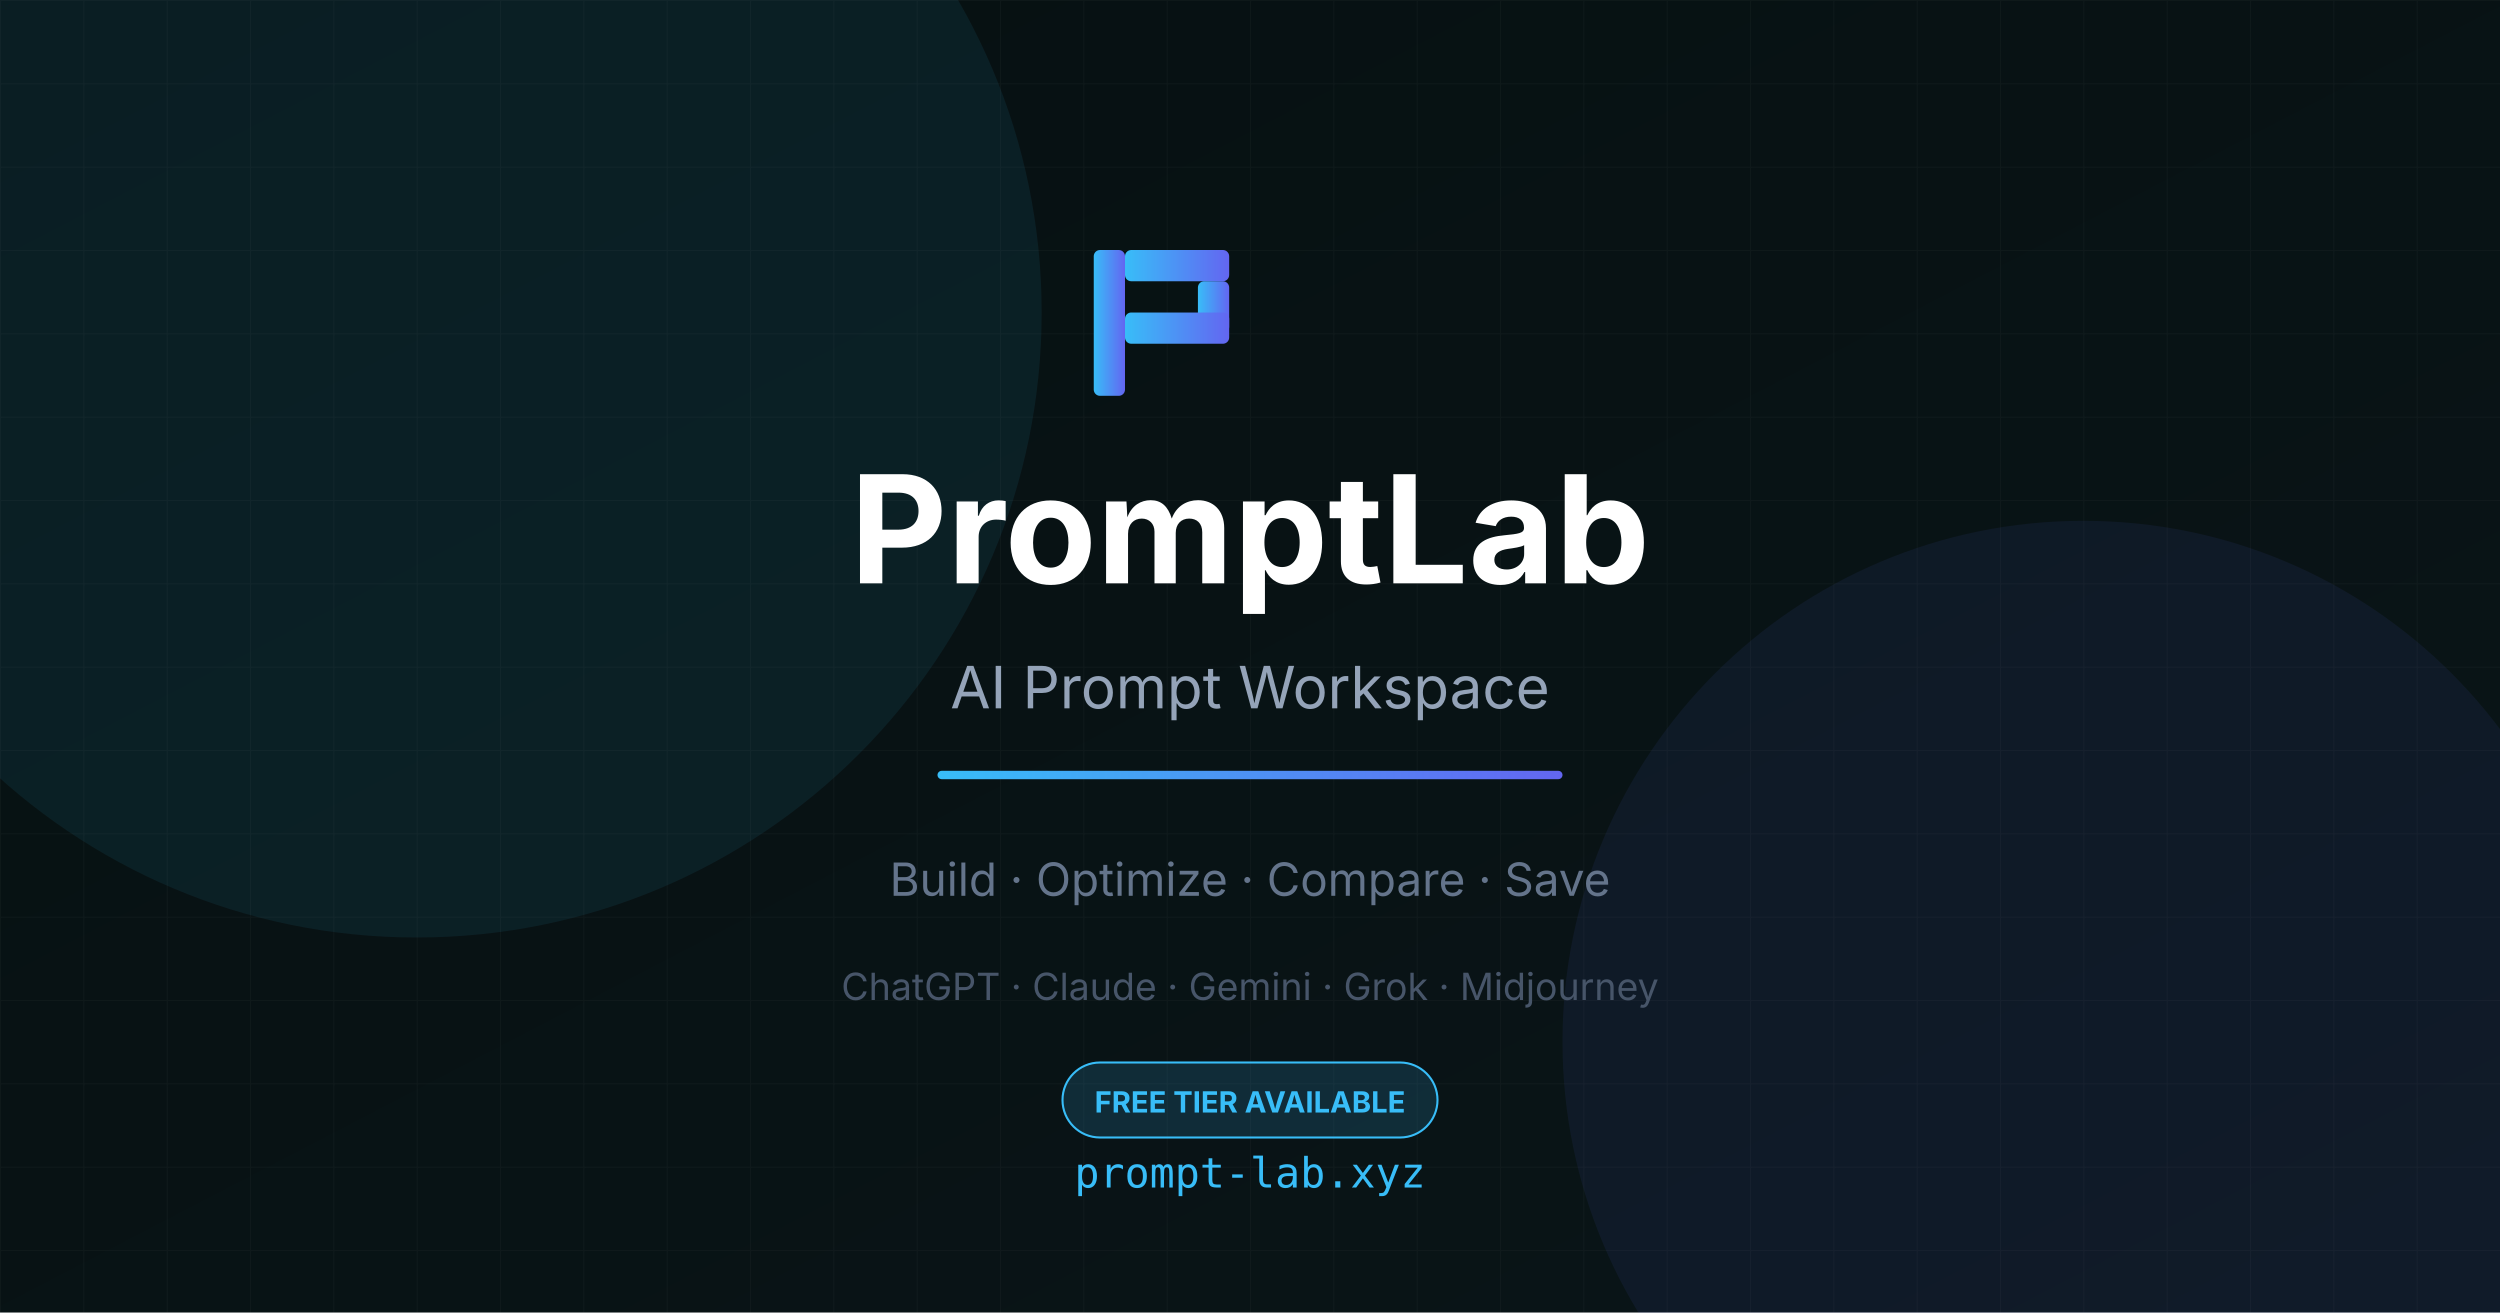
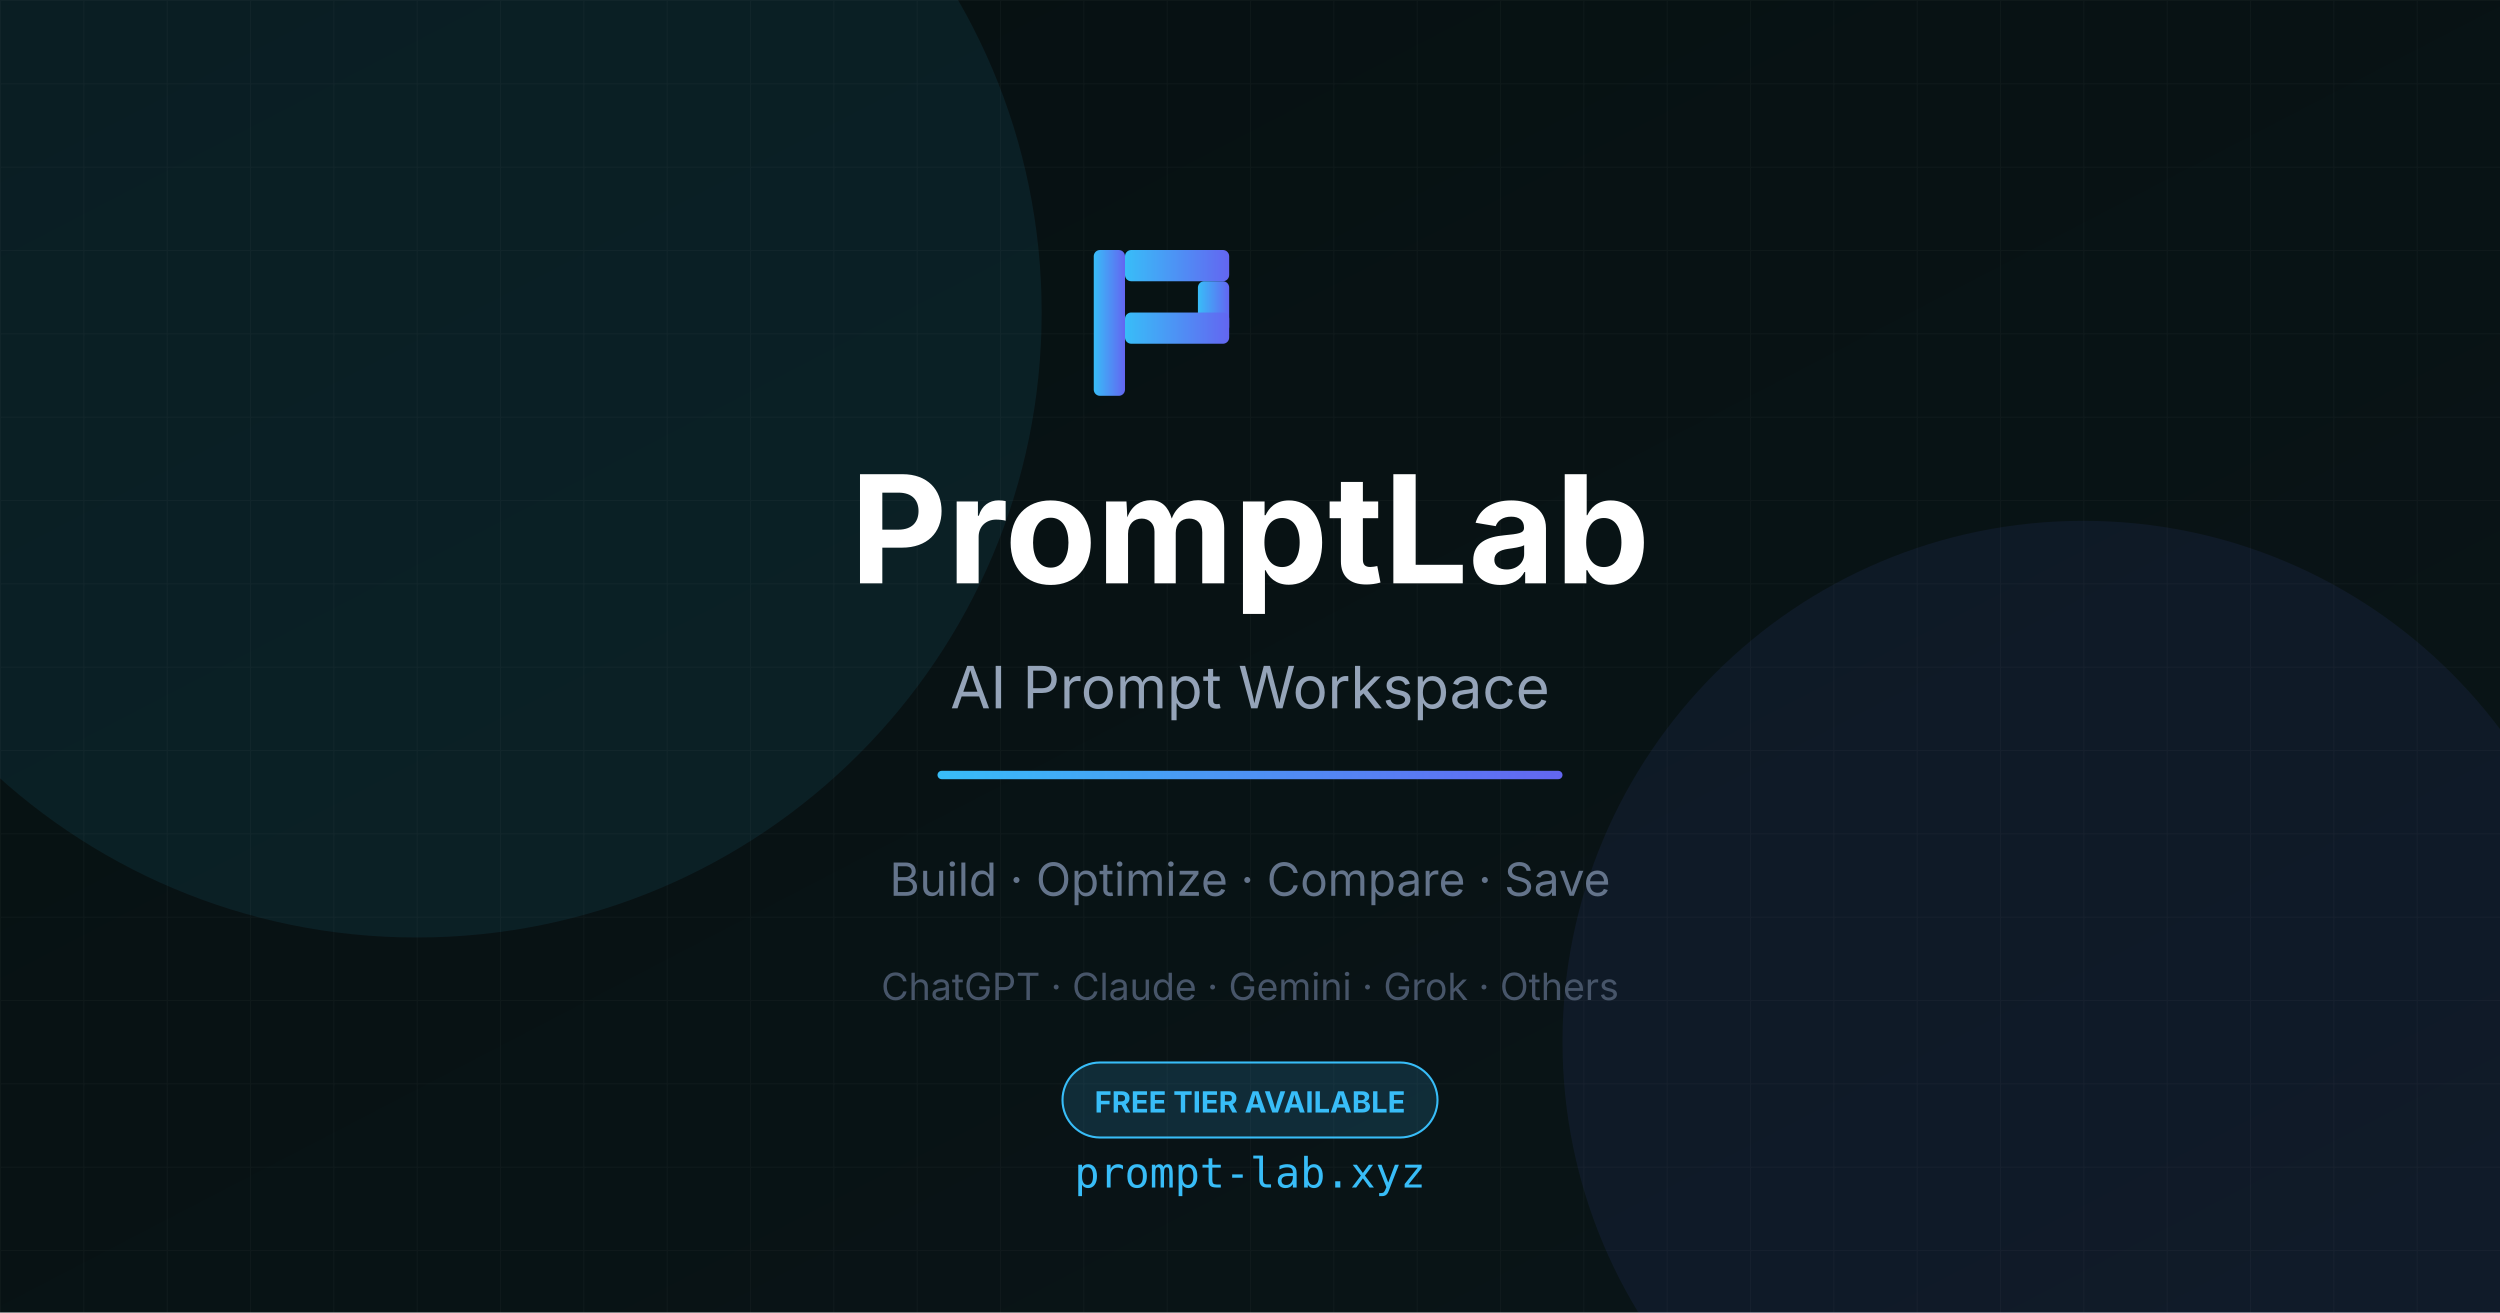
<svg xmlns="http://www.w3.org/2000/svg" width="1200" height="630" viewBox="0 0 1200 630">
  <defs>
    <linearGradient id="bg" x1="0%" y1="0%" x2="100%" y2="100%">
      <stop offset="0%" style="stop-color:#061011" />
      <stop offset="100%" style="stop-color:#0a1518" />
    </linearGradient>
    <linearGradient id="accent" x1="0%" y1="0%" x2="100%" y2="0%">
      <stop offset="0%" style="stop-color:#38bdf8" />
      <stop offset="100%" style="stop-color:#6366f1" />
    </linearGradient>
  </defs>
  <rect width="1200" height="630" fill="url(#bg)" />
  <circle cx="200" cy="150" r="300" fill="rgba(56,189,248,0.08)" />
  <circle cx="1000" cy="500" r="250" fill="rgba(99,102,241,0.08)" />
  <pattern id="grid" width="40" height="40" patternUnits="userSpaceOnUse">
    <path d="M 40 0 L 0 0 0 40" fill="none" stroke="rgba(255,255,255,0.03)" stroke-width="1" />
  </pattern>
  <rect width="1200" height="630" fill="url(#grid)" />
  <g transform="translate(525, 120)">
    <rect x="0" y="0" width="15" height="70" rx="3" fill="url(#accent)" />
    <rect x="15" y="0" width="50" height="15" rx="3" fill="url(#accent)" />
    <rect x="50" y="15" width="15" height="25" rx="3" fill="url(#accent)" />
    <rect x="15" y="30" width="50" height="15" rx="3" fill="url(#accent)" />
  </g>
  <text x="600" y="280" text-anchor="middle" font-family="system-ui, -apple-system, sans-serif" font-size="72" font-weight="bold" fill="white">PromptLab</text>
  <text x="600" y="340" text-anchor="middle" font-family="system-ui, -apple-system, sans-serif" font-size="28" fill="#94a3b8">AI Prompt Workspace</text>
  <rect x="450" y="370" width="300" height="4" rx="2" fill="url(#accent)" />
  <text x="600" y="430" text-anchor="middle" font-family="system-ui, -apple-system, sans-serif" font-size="22" fill="#64748b">Build · Optimize · Compare · Save</text>
-   <text x="600" y="480" text-anchor="middle" font-family="system-ui, -apple-system, sans-serif" font-size="18" fill="#475569">ChatGPT · Claude · Gemini · Grok · Midjourney</text>
+   <text x="600" y="480" text-anchor="middle" font-family="system-ui, -apple-system, sans-serif" font-size="18" fill="#475569">ChatGPT · Claude · Gemini · Grok · Others</text>
  <text x="600" y="570" text-anchor="middle" font-family="monospace" font-size="20" fill="#38bdf8">prompt-lab.xyz</text>
  <rect x="510" y="510" width="180" height="36" rx="18" fill="rgba(56,189,248,0.15)" stroke="#38bdf8" stroke-width="1" />
  <text x="600" y="534" text-anchor="middle" font-family="system-ui, -apple-system, sans-serif" font-size="14" font-weight="bold" fill="#38bdf8">FREE TIER AVAILABLE</text>
</svg>
